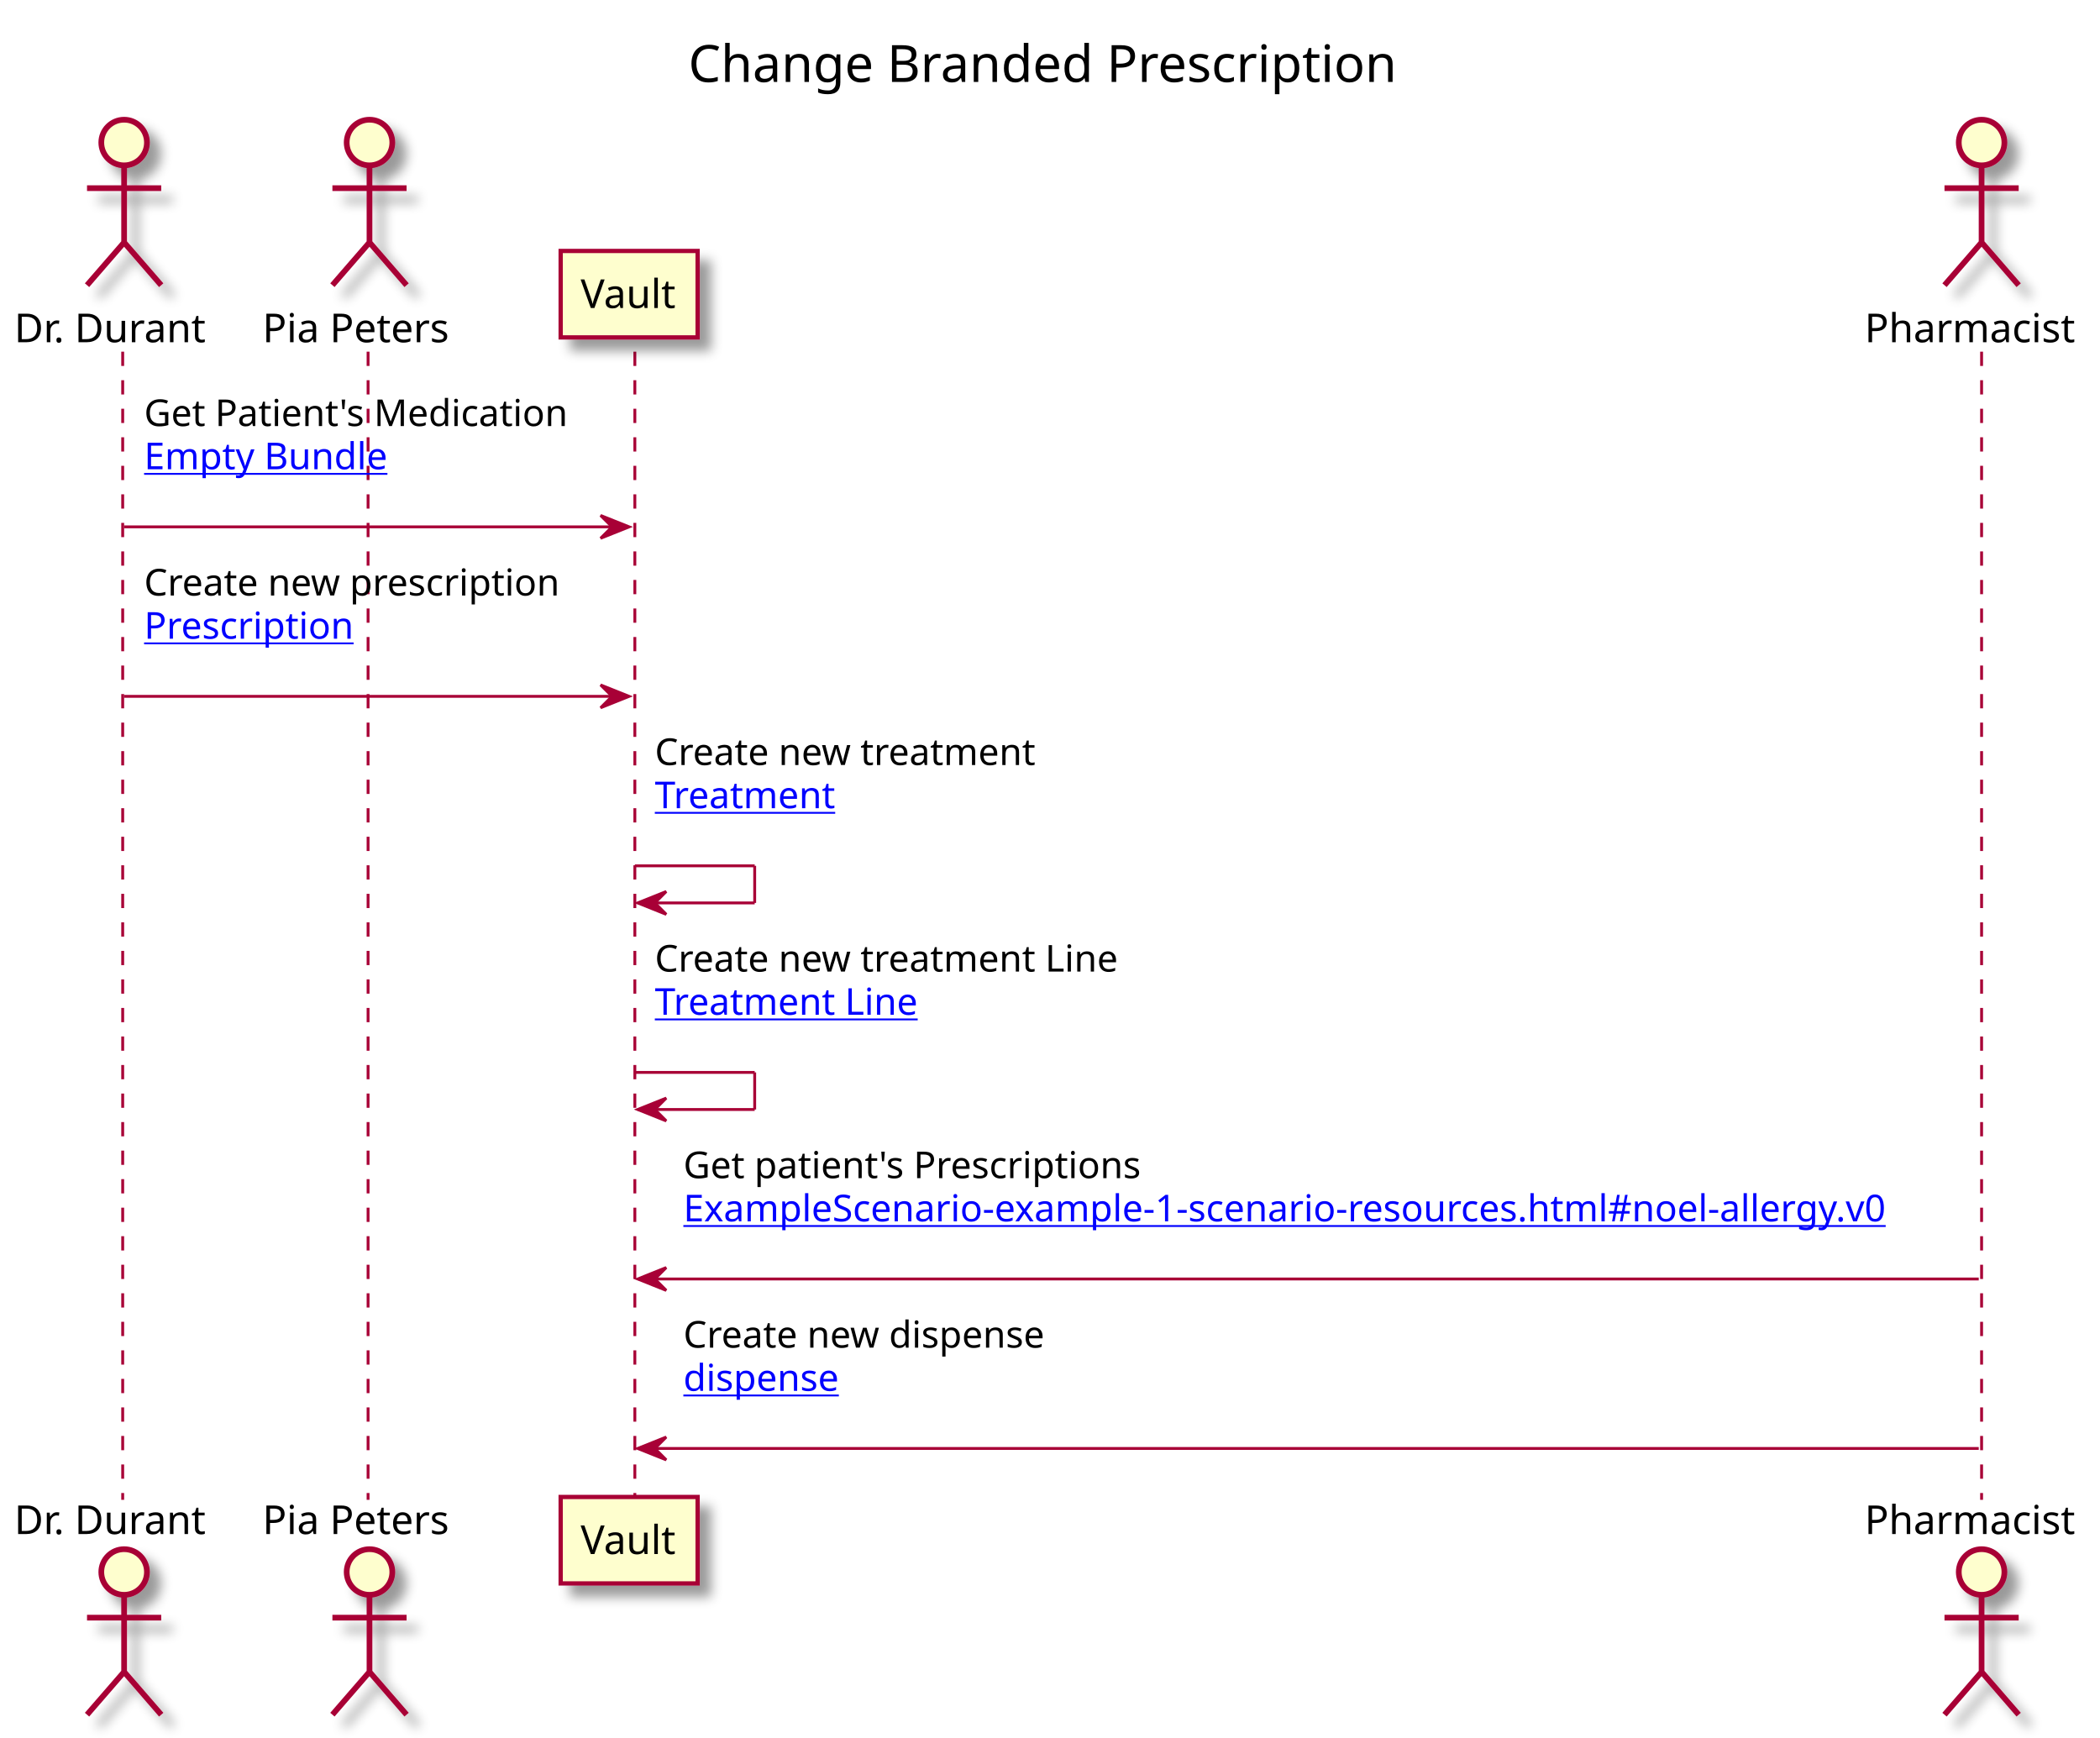
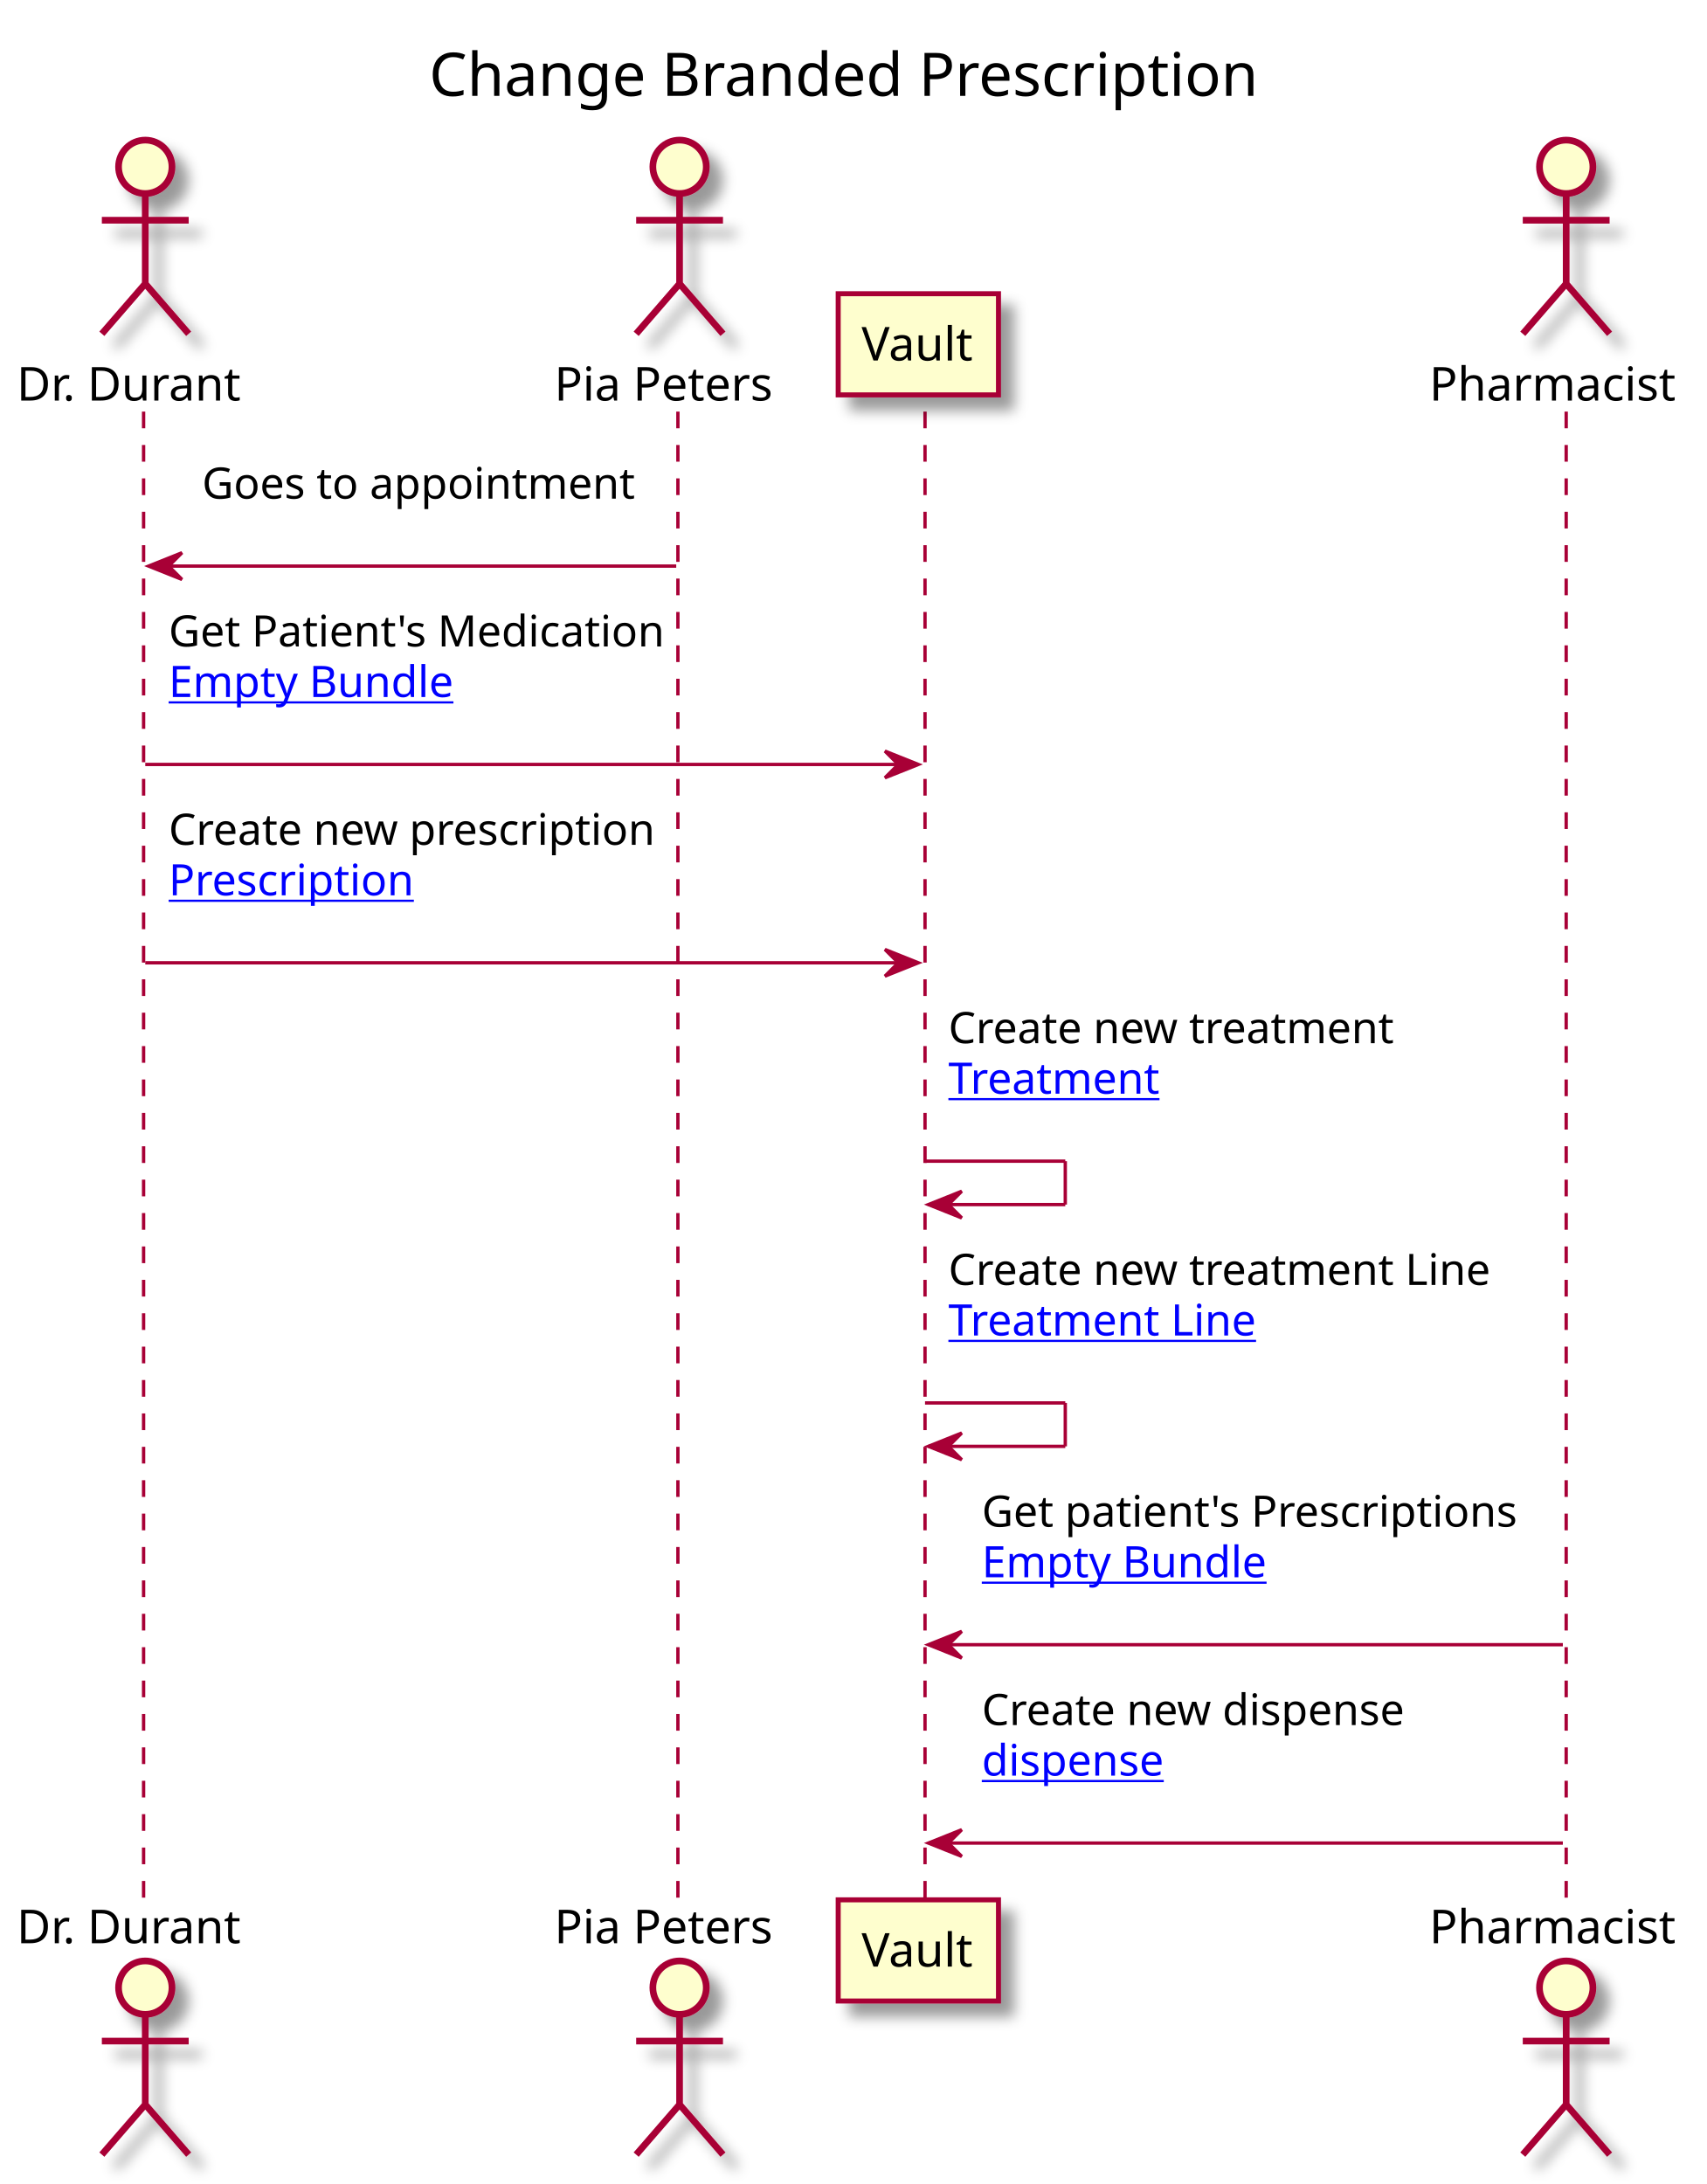
- <svg xmlns="http://www.w3.org/2000/svg" xmlns:xlink="http://www.w3.org/1999/xlink" contentScriptType="application/ecmascript" contentStyleType="text/css" height="609px" preserveAspectRatio="none" style="width:736px;height:609px;" version="1.1" viewBox="0 0 736 609" width="736px" zoomAndPan="magnify">
+ <svg xmlns="http://www.w3.org/2000/svg" xmlns:xlink="http://www.w3.org/1999/xlink" contentScriptType="application/ecmascript" contentStyleType="text/css" height="654px" preserveAspectRatio="none" style="width:511px;height:654px;" version="1.1" viewBox="0 0 511 654" width="511px" zoomAndPan="magnify">
  <defs>
-     <filter height="300%" id="fdxlu8bz7r6s7" width="300%" x="-1" y="-1">
+     <filter height="300%" id="f1kq3o10pjyu4e" width="300%" x="-1" y="-1">
      <feGaussianBlur result="blurOut" stdDeviation="2.0" />
      <feColorMatrix in="blurOut" result="blurOut2" type="matrix" values="0 0 0 0 0 0 0 0 0 0 0 0 0 0 0 0 0 0 .4 0" />
      <feOffset dx="4.0" dy="4.0" in="blurOut2" result="blurOut3" />
      <feBlend in="SourceGraphic" in2="blurOut3" mode="normal" />
    </filter>
  </defs>
  <g>
-     <text fill="#000000" font-family="sans-serif" font-size="18" lengthAdjust="spacing" textLength="258" x="241.25" y="28.708">Change Branded Prescription</text>
-     <line style="stroke:#A80036;stroke-width:1.0;stroke-dasharray:5.0,5.0;" x1="43" x2="43" y1="123.25" y2="525.641" />
-     <line style="stroke:#A80036;stroke-width:1.0;stroke-dasharray:5.0,5.0;" x1="129" x2="129" y1="123.25" y2="525.641" />
-     <line style="stroke:#A80036;stroke-width:1.0;stroke-dasharray:5.0,5.0;" x1="222.5" x2="222.5" y1="123.25" y2="525.641" />
-     <line style="stroke:#A80036;stroke-width:1.0;stroke-dasharray:5.0,5.0;" x1="694.5" x2="694.5" y1="123.25" y2="525.641" />
+     <text fill="#000000" font-family="sans-serif" font-size="18" lengthAdjust="spacing" textLength="258" x="128.5" y="28.708">Change Branded Prescription</text>
+     <line style="stroke:#A80036;stroke-width:1.0;stroke-dasharray:5.0,5.0;" x1="43" x2="43" y1="123.25" y2="569.906" />
+     <line style="stroke:#A80036;stroke-width:1.0;stroke-dasharray:5.0,5.0;" x1="203" x2="203" y1="123.25" y2="569.906" />
+     <line style="stroke:#A80036;stroke-width:1.0;stroke-dasharray:5.0,5.0;" x1="277" x2="277" y1="123.25" y2="569.906" />
+     <line style="stroke:#A80036;stroke-width:1.0;stroke-dasharray:5.0,5.0;" x1="469" x2="469" y1="123.25" y2="569.906" />
    <text fill="#000000" font-family="sans-serif" font-size="14" lengthAdjust="spacing" textLength="71" x="5" y="119.948">Dr. Durant</text>
-     <ellipse cx="43.5" cy="49.953" fill="#FEFECE" filter="url(#fdxlu8bz7r6s7)" rx="8" ry="8" style="stroke:#A80036;stroke-width:2.0;" />
-     <path d="M43.5,57.953 L43.5,84.953 M30.5,65.953 L56.5,65.953 M43.5,84.953 L30.5,99.953 M43.5,84.953 L56.5,99.953 " fill="none" filter="url(#fdxlu8bz7r6s7)" style="stroke:#A80036;stroke-width:2.0;" />
-     <text fill="#000000" font-family="sans-serif" font-size="14" lengthAdjust="spacing" textLength="71" x="5" y="537.636">Dr. Durant</text>
-     <ellipse cx="43.5" cy="550.938" fill="#FEFECE" filter="url(#fdxlu8bz7r6s7)" rx="8" ry="8" style="stroke:#A80036;stroke-width:2.0;" />
-     <path d="M43.5,558.938 L43.5,585.938 M30.5,566.938 L56.5,566.938 M43.5,585.938 L30.5,600.938 M43.5,585.938 L56.5,600.938 " fill="none" filter="url(#fdxlu8bz7r6s7)" style="stroke:#A80036;stroke-width:2.0;" />
-     <text fill="#000000" font-family="sans-serif" font-size="14" lengthAdjust="spacing" textLength="69" x="92" y="119.948">Pia Peters</text>
-     <ellipse cx="129.5" cy="49.953" fill="#FEFECE" filter="url(#fdxlu8bz7r6s7)" rx="8" ry="8" style="stroke:#A80036;stroke-width:2.0;" />
-     <path d="M129.5,57.953 L129.5,84.953 M116.5,65.953 L142.5,65.953 M129.5,84.953 L116.5,99.953 M129.5,84.953 L142.5,99.953 " fill="none" filter="url(#fdxlu8bz7r6s7)" style="stroke:#A80036;stroke-width:2.0;" />
-     <text fill="#000000" font-family="sans-serif" font-size="14" lengthAdjust="spacing" textLength="69" x="92" y="537.636">Pia Peters</text>
-     <ellipse cx="129.5" cy="550.938" fill="#FEFECE" filter="url(#fdxlu8bz7r6s7)" rx="8" ry="8" style="stroke:#A80036;stroke-width:2.0;" />
-     <path d="M129.5,558.938 L129.5,585.938 M116.5,566.938 L142.5,566.938 M129.5,585.938 L116.5,600.938 M129.5,585.938 L142.5,600.938 " fill="none" filter="url(#fdxlu8bz7r6s7)" style="stroke:#A80036;stroke-width:2.0;" />
-     <rect fill="#FEFECE" filter="url(#fdxlu8bz7r6s7)" height="30.297" style="stroke:#A80036;stroke-width:1.5;" width="48" x="196.5" y="87.953" />
-     <text fill="#000000" font-family="sans-serif" font-size="14" lengthAdjust="spacing" textLength="34" x="203.5" y="107.948">Vault</text>
-     <rect fill="#FEFECE" filter="url(#fdxlu8bz7r6s7)" height="30.297" style="stroke:#A80036;stroke-width:1.5;" width="48" x="196.5" y="524.641" />
-     <text fill="#000000" font-family="sans-serif" font-size="14" lengthAdjust="spacing" textLength="34" x="203.5" y="544.636">Vault</text>
-     <text fill="#000000" font-family="sans-serif" font-size="14" lengthAdjust="spacing" textLength="76" x="653.5" y="119.948">Pharmacist</text>
-     <ellipse cx="694.5" cy="49.953" fill="#FEFECE" filter="url(#fdxlu8bz7r6s7)" rx="8" ry="8" style="stroke:#A80036;stroke-width:2.0;" />
-     <path d="M694.5,57.953 L694.5,84.953 M681.5,65.953 L707.5,65.953 M694.5,84.953 L681.5,99.953 M694.5,84.953 L707.5,99.953 " fill="none" filter="url(#fdxlu8bz7r6s7)" style="stroke:#A80036;stroke-width:2.0;" />
-     <text fill="#000000" font-family="sans-serif" font-size="14" lengthAdjust="spacing" textLength="76" x="653.5" y="537.636">Pharmacist</text>
-     <ellipse cx="694.5" cy="550.938" fill="#FEFECE" filter="url(#fdxlu8bz7r6s7)" rx="8" ry="8" style="stroke:#A80036;stroke-width:2.0;" />
-     <path d="M694.5,558.938 L694.5,585.938 M681.5,566.938 L707.5,566.938 M694.5,585.938 L681.5,600.938 M694.5,585.938 L707.5,600.938 " fill="none" filter="url(#fdxlu8bz7r6s7)" style="stroke:#A80036;stroke-width:2.0;" />
-     <polygon fill="#A80036" points="210.5,180.648,220.5,184.648,210.5,188.648,214.5,184.648" style="stroke:#A80036;stroke-width:1.0;" />
-     <line style="stroke:#A80036;stroke-width:1.0;" x1="43.5" x2="216.5" y1="184.648" y2="184.648" />
-     <text fill="#000000" font-family="sans-serif" font-size="13" lengthAdjust="spacing" textLength="155" x="50.5" y="149.317">Get Patient's Medication</text>
+     <ellipse cx="43.5" cy="49.953" fill="#FEFECE" filter="url(#f1kq3o10pjyu4e)" rx="8" ry="8" style="stroke:#A80036;stroke-width:2.0;" />
+     <path d="M43.5,57.953 L43.5,84.953 M30.5,65.953 L56.5,65.953 M43.5,84.953 L30.5,99.953 M43.5,84.953 L56.5,99.953 " fill="none" filter="url(#f1kq3o10pjyu4e)" style="stroke:#A80036;stroke-width:2.0;" />
+     <text fill="#000000" font-family="sans-serif" font-size="14" lengthAdjust="spacing" textLength="71" x="5" y="581.901">Dr. Durant</text>
+     <ellipse cx="43.5" cy="595.203" fill="#FEFECE" filter="url(#f1kq3o10pjyu4e)" rx="8" ry="8" style="stroke:#A80036;stroke-width:2.0;" />
+     <path d="M43.5,603.203 L43.5,630.203 M30.5,611.203 L56.5,611.203 M43.5,630.203 L30.5,645.203 M43.5,630.203 L56.5,645.203 " fill="none" filter="url(#f1kq3o10pjyu4e)" style="stroke:#A80036;stroke-width:2.0;" />
+     <text fill="#000000" font-family="sans-serif" font-size="14" lengthAdjust="spacing" textLength="69" x="166" y="119.948">Pia Peters</text>
+     <ellipse cx="203.5" cy="49.953" fill="#FEFECE" filter="url(#f1kq3o10pjyu4e)" rx="8" ry="8" style="stroke:#A80036;stroke-width:2.0;" />
+     <path d="M203.5,57.953 L203.5,84.953 M190.5,65.953 L216.5,65.953 M203.5,84.953 L190.5,99.953 M203.5,84.953 L216.5,99.953 " fill="none" filter="url(#f1kq3o10pjyu4e)" style="stroke:#A80036;stroke-width:2.0;" />
+     <text fill="#000000" font-family="sans-serif" font-size="14" lengthAdjust="spacing" textLength="69" x="166" y="581.901">Pia Peters</text>
+     <ellipse cx="203.5" cy="595.203" fill="#FEFECE" filter="url(#f1kq3o10pjyu4e)" rx="8" ry="8" style="stroke:#A80036;stroke-width:2.0;" />
+     <path d="M203.5,603.203 L203.5,630.203 M190.5,611.203 L216.5,611.203 M203.5,630.203 L190.5,645.203 M203.5,630.203 L216.5,645.203 " fill="none" filter="url(#f1kq3o10pjyu4e)" style="stroke:#A80036;stroke-width:2.0;" />
+     <rect fill="#FEFECE" filter="url(#f1kq3o10pjyu4e)" height="30.297" style="stroke:#A80036;stroke-width:1.5;" width="48" x="251" y="87.953" />
+     <text fill="#000000" font-family="sans-serif" font-size="14" lengthAdjust="spacing" textLength="34" x="258" y="107.948">Vault</text>
+     <rect fill="#FEFECE" filter="url(#f1kq3o10pjyu4e)" height="30.297" style="stroke:#A80036;stroke-width:1.5;" width="48" x="251" y="568.906" />
+     <text fill="#000000" font-family="sans-serif" font-size="14" lengthAdjust="spacing" textLength="34" x="258" y="588.901">Vault</text>
+     <text fill="#000000" font-family="sans-serif" font-size="14" lengthAdjust="spacing" textLength="76" x="428" y="119.948">Pharmacist</text>
+     <ellipse cx="469" cy="49.953" fill="#FEFECE" filter="url(#f1kq3o10pjyu4e)" rx="8" ry="8" style="stroke:#A80036;stroke-width:2.0;" />
+     <path d="M469,57.953 L469,84.953 M456,65.953 L482,65.953 M469,84.953 L456,99.953 M469,84.953 L482,99.953 " fill="none" filter="url(#f1kq3o10pjyu4e)" style="stroke:#A80036;stroke-width:2.0;" />
+     <text fill="#000000" font-family="sans-serif" font-size="14" lengthAdjust="spacing" textLength="76" x="428" y="581.901">Pharmacist</text>
+     <ellipse cx="469" cy="595.203" fill="#FEFECE" filter="url(#f1kq3o10pjyu4e)" rx="8" ry="8" style="stroke:#A80036;stroke-width:2.0;" />
+     <path d="M469,603.203 L469,630.203 M456,611.203 L482,611.203 M469,630.203 L456,645.203 M469,630.203 L482,645.203 " fill="none" filter="url(#f1kq3o10pjyu4e)" style="stroke:#A80036;stroke-width:2.0;" />
+     <polygon fill="#A80036" points="54.5,165.516,44.5,169.516,54.5,173.516,50.5,169.516" style="stroke:#A80036;stroke-width:1.0;" />
+     <line style="stroke:#A80036;stroke-width:1.0;" x1="48.5" x2="202.5" y1="169.516" y2="169.516" />
+     <text fill="#000000" font-family="sans-serif" font-size="13" lengthAdjust="spacing" textLength="136" x="60.5" y="149.317">Goes to appointment</text>
+     <text fill="#000000" font-family="sans-serif" font-size="13" lengthAdjust="spacing" textLength="0" x="64.5" y="164.45" />
+     <polygon fill="#A80036" points="265,224.914,275,228.914,265,232.914,269,228.914" style="stroke:#A80036;stroke-width:1.0;" />
+     <line style="stroke:#A80036;stroke-width:1.0;" x1="43.5" x2="271" y1="228.914" y2="228.914" />
+     <text fill="#000000" font-family="sans-serif" font-size="13" lengthAdjust="spacing" textLength="155" x="50.5" y="193.583">Get Patient's Medication</text>
    <a href="ExampleScenario-example-1-scenario-resources.html#EB" target="_top" title="ExampleScenario-example-1-scenario-resources.html#EB" xlink:actuate="onRequest" xlink:href="ExampleScenario-example-1-scenario-resources.html#EB" xlink:show="new" xlink:title="ExampleScenario-example-1-scenario-resources.html#EB" xlink:type="simple">
-       <text fill="#0000FF" font-family="sans-serif" font-size="13" lengthAdjust="spacing" text-decoration="underline" textLength="89" x="50.5" y="164.45">Empty Bundle</text>
+       <text fill="#0000FF" font-family="sans-serif" font-size="13" lengthAdjust="spacing" text-decoration="underline" textLength="89" x="50.5" y="208.715">Empty Bundle</text>
    </a>
-     <text fill="#000000" font-family="sans-serif" font-size="13" lengthAdjust="spacing" textLength="0" x="54.5" y="179.583" />
-     <polygon fill="#A80036" points="210.5,240.047,220.5,244.047,210.5,248.047,214.5,244.047" style="stroke:#A80036;stroke-width:1.0;" />
-     <line style="stroke:#A80036;stroke-width:1.0;" x1="43.5" x2="216.5" y1="244.047" y2="244.047" />
-     <text fill="#000000" font-family="sans-serif" font-size="13" lengthAdjust="spacing" textLength="151" x="50.5" y="208.715">Create new prescription</text>
+     <text fill="#000000" font-family="sans-serif" font-size="13" lengthAdjust="spacing" textLength="0" x="54.5" y="223.848" />
+     <polygon fill="#A80036" points="265,284.312,275,288.312,265,292.312,269,288.312" style="stroke:#A80036;stroke-width:1.0;" />
+     <line style="stroke:#A80036;stroke-width:1.0;" x1="43.5" x2="271" y1="288.312" y2="288.312" />
+     <text fill="#000000" font-family="sans-serif" font-size="13" lengthAdjust="spacing" textLength="151" x="50.5" y="252.981">Create new prescription</text>
    <a href="ExampleScenario-example-1-scenario-resources.html#New" target="_top" title="ExampleScenario-example-1-scenario-resources.html#New" xlink:actuate="onRequest" xlink:href="ExampleScenario-example-1-scenario-resources.html#New" xlink:show="new" xlink:title="ExampleScenario-example-1-scenario-resources.html#New" xlink:type="simple">
-       <text fill="#0000FF" font-family="sans-serif" font-size="13" lengthAdjust="spacing" text-decoration="underline" textLength="75" x="50.5" y="223.848">Prescription</text>
+       <text fill="#0000FF" font-family="sans-serif" font-size="13" lengthAdjust="spacing" text-decoration="underline" textLength="75" x="50.5" y="268.114">Prescription</text>
    </a>
-     <text fill="#000000" font-family="sans-serif" font-size="13" lengthAdjust="spacing" textLength="0" x="54.5" y="238.981" />
-     <line style="stroke:#A80036;stroke-width:1.0;" x1="222.5" x2="264.5" y1="303.445" y2="303.445" />
-     <line style="stroke:#A80036;stroke-width:1.0;" x1="264.5" x2="264.5" y1="303.445" y2="316.445" />
-     <line style="stroke:#A80036;stroke-width:1.0;" x1="223.5" x2="264.5" y1="316.445" y2="316.445" />
-     <polygon fill="#A80036" points="233.5,312.445,223.5,316.445,233.5,320.445,229.5,316.445" style="stroke:#A80036;stroke-width:1.0;" />
-     <text fill="#000000" font-family="sans-serif" font-size="13" lengthAdjust="spacing" textLength="141" x="229.5" y="268.114">Create new treatment</text>
+     <text fill="#000000" font-family="sans-serif" font-size="13" lengthAdjust="spacing" textLength="0" x="54.5" y="283.247" />
+     <line style="stroke:#A80036;stroke-width:1.0;" x1="277" x2="319" y1="347.711" y2="347.711" />
+     <line style="stroke:#A80036;stroke-width:1.0;" x1="319" x2="319" y1="347.711" y2="360.711" />
+     <line style="stroke:#A80036;stroke-width:1.0;" x1="278" x2="319" y1="360.711" y2="360.711" />
+     <polygon fill="#A80036" points="288,356.711,278,360.711,288,364.711,284,360.711" style="stroke:#A80036;stroke-width:1.0;" />
+     <text fill="#000000" font-family="sans-serif" font-size="13" lengthAdjust="spacing" textLength="141" x="284" y="312.379">Create new treatment</text>
    <a href="ExampleScenario-example-1-scenario-resources.html#New" target="_top" title="ExampleScenario-example-1-scenario-resources.html#New" xlink:actuate="onRequest" xlink:href="ExampleScenario-example-1-scenario-resources.html#New" xlink:show="new" xlink:title="ExampleScenario-example-1-scenario-resources.html#New" xlink:type="simple">
-       <text fill="#0000FF" font-family="sans-serif" font-size="13" lengthAdjust="spacing" text-decoration="underline" textLength="67" x="229.5" y="283.247">Treatment</text>
+       <text fill="#0000FF" font-family="sans-serif" font-size="13" lengthAdjust="spacing" text-decoration="underline" textLength="67" x="284" y="327.512">Treatment</text>
    </a>
-     <text fill="#000000" font-family="sans-serif" font-size="13" lengthAdjust="spacing" textLength="0" x="233.5" y="298.379" />
-     <line style="stroke:#A80036;stroke-width:1.0;" x1="222.5" x2="264.5" y1="375.844" y2="375.844" />
-     <line style="stroke:#A80036;stroke-width:1.0;" x1="264.5" x2="264.5" y1="375.844" y2="388.844" />
-     <line style="stroke:#A80036;stroke-width:1.0;" x1="223.5" x2="264.5" y1="388.844" y2="388.844" />
-     <polygon fill="#A80036" points="233.5,384.844,223.5,388.844,233.5,392.844,229.5,388.844" style="stroke:#A80036;stroke-width:1.0;" />
-     <text fill="#000000" font-family="sans-serif" font-size="13" lengthAdjust="spacing" textLength="171" x="229.5" y="340.512">Create new treatment Line</text>
+     <text fill="#000000" font-family="sans-serif" font-size="13" lengthAdjust="spacing" textLength="0" x="288" y="342.645" />
+     <line style="stroke:#A80036;stroke-width:1.0;" x1="277" x2="319" y1="420.109" y2="420.109" />
+     <line style="stroke:#A80036;stroke-width:1.0;" x1="319" x2="319" y1="420.109" y2="433.109" />
+     <line style="stroke:#A80036;stroke-width:1.0;" x1="278" x2="319" y1="433.109" y2="433.109" />
+     <polygon fill="#A80036" points="288,429.109,278,433.109,288,437.109,284,433.109" style="stroke:#A80036;stroke-width:1.0;" />
+     <text fill="#000000" font-family="sans-serif" font-size="13" lengthAdjust="spacing" textLength="171" x="284" y="384.778">Create new treatment Line</text>
    <a href="ExampleScenario-example-1-scenario-resources.html#New" target="_top" title="ExampleScenario-example-1-scenario-resources.html#New" xlink:actuate="onRequest" xlink:href="ExampleScenario-example-1-scenario-resources.html#New" xlink:show="new" xlink:title="ExampleScenario-example-1-scenario-resources.html#New" xlink:type="simple">
-       <text fill="#0000FF" font-family="sans-serif" font-size="13" lengthAdjust="spacing" text-decoration="underline" textLength="97" x="229.5" y="355.645">Treatment Line</text>
+       <text fill="#0000FF" font-family="sans-serif" font-size="13" lengthAdjust="spacing" text-decoration="underline" textLength="97" x="284" y="399.911">Treatment Line</text>
    </a>
-     <text fill="#000000" font-family="sans-serif" font-size="13" lengthAdjust="spacing" textLength="0" x="233.5" y="370.778" />
-     <polygon fill="#A80036" points="233.5,444.242,223.5,448.242,233.5,452.242,229.5,448.242" style="stroke:#A80036;stroke-width:1.0;" />
-     <line style="stroke:#A80036;stroke-width:1.0;" x1="227.5" x2="693.5" y1="448.242" y2="448.242" />
-     <text fill="#000000" font-family="sans-serif" font-size="13" lengthAdjust="spacing" textLength="168" x="239.5" y="412.911">Get patient's Prescriptions</text>
-     <a href="ExampleScenario-example-1-scenario-resources.html#noel-allergy.v0" target="_top" title="ExampleScenario-example-1-scenario-resources.html#noel-allergy.v0" xlink:actuate="onRequest" xlink:href="ExampleScenario-example-1-scenario-resources.html#noel-allergy.v0" xlink:show="new" xlink:title="ExampleScenario-example-1-scenario-resources.html#noel-allergy.v0" xlink:type="simple">
-       <text fill="#0000FF" font-family="sans-serif" font-size="13" lengthAdjust="spacing" text-decoration="underline" textLength="448" x="239.5" y="428.043">ExampleScenario-example-1-scenario-resources.html#noel-allergy.v0</text>
+     <text fill="#000000" font-family="sans-serif" font-size="13" lengthAdjust="spacing" textLength="0" x="288" y="415.043" />
+     <polygon fill="#A80036" points="288,488.508,278,492.508,288,496.508,284,492.508" style="stroke:#A80036;stroke-width:1.0;" />
+     <line style="stroke:#A80036;stroke-width:1.0;" x1="282" x2="468" y1="492.508" y2="492.508" />
+     <text fill="#000000" font-family="sans-serif" font-size="13" lengthAdjust="spacing" textLength="168" x="294" y="457.176">Get patient's Prescriptions</text>
+     <a href="ExampleScenario-example-1-scenario-resources.html#EB" target="_top" title="ExampleScenario-example-1-scenario-resources.html#EB" xlink:actuate="onRequest" xlink:href="ExampleScenario-example-1-scenario-resources.html#EB" xlink:show="new" xlink:title="ExampleScenario-example-1-scenario-resources.html#EB" xlink:type="simple">
+       <text fill="#0000FF" font-family="sans-serif" font-size="13" lengthAdjust="spacing" text-decoration="underline" textLength="89" x="294" y="472.309">Empty Bundle</text>
    </a>
-     <text fill="#000000" font-family="sans-serif" font-size="13" lengthAdjust="spacing" textLength="0" x="243.5" y="443.176" />
-     <polygon fill="#A80036" points="233.5,503.641,223.5,507.641,233.5,511.641,229.5,507.641" style="stroke:#A80036;stroke-width:1.0;" />
-     <line style="stroke:#A80036;stroke-width:1.0;" x1="227.5" x2="693.5" y1="507.641" y2="507.641" />
-     <text fill="#000000" font-family="sans-serif" font-size="13" lengthAdjust="spacing" textLength="133" x="239.5" y="472.309">Create new dispense</text>
+     <text fill="#000000" font-family="sans-serif" font-size="13" lengthAdjust="spacing" textLength="0" x="298" y="487.442" />
+     <polygon fill="#A80036" points="288,547.906,278,551.906,288,555.906,284,551.906" style="stroke:#A80036;stroke-width:1.0;" />
+     <line style="stroke:#A80036;stroke-width:1.0;" x1="282" x2="468" y1="551.906" y2="551.906" />
+     <text fill="#000000" font-family="sans-serif" font-size="13" lengthAdjust="spacing" textLength="133" x="294" y="516.575">Create new dispense</text>
    <a href="ExampleScenario-example-1-scenario-resources.html#New" target="_top" title="ExampleScenario-example-1-scenario-resources.html#New" xlink:actuate="onRequest" xlink:href="ExampleScenario-example-1-scenario-resources.html#New" xlink:show="new" xlink:title="ExampleScenario-example-1-scenario-resources.html#New" xlink:type="simple">
-       <text fill="#0000FF" font-family="sans-serif" font-size="13" lengthAdjust="spacing" text-decoration="underline" textLength="57" x="239.5" y="487.442">dispense</text>
+       <text fill="#0000FF" font-family="sans-serif" font-size="13" lengthAdjust="spacing" text-decoration="underline" textLength="57" x="294" y="531.707">dispense</text>
    </a>
-     <text fill="#000000" font-family="sans-serif" font-size="13" lengthAdjust="spacing" textLength="0" x="243.5" y="502.575" />
+     <text fill="#000000" font-family="sans-serif" font-size="13" lengthAdjust="spacing" textLength="0" x="298" y="546.84" />
  </g>
</svg>
